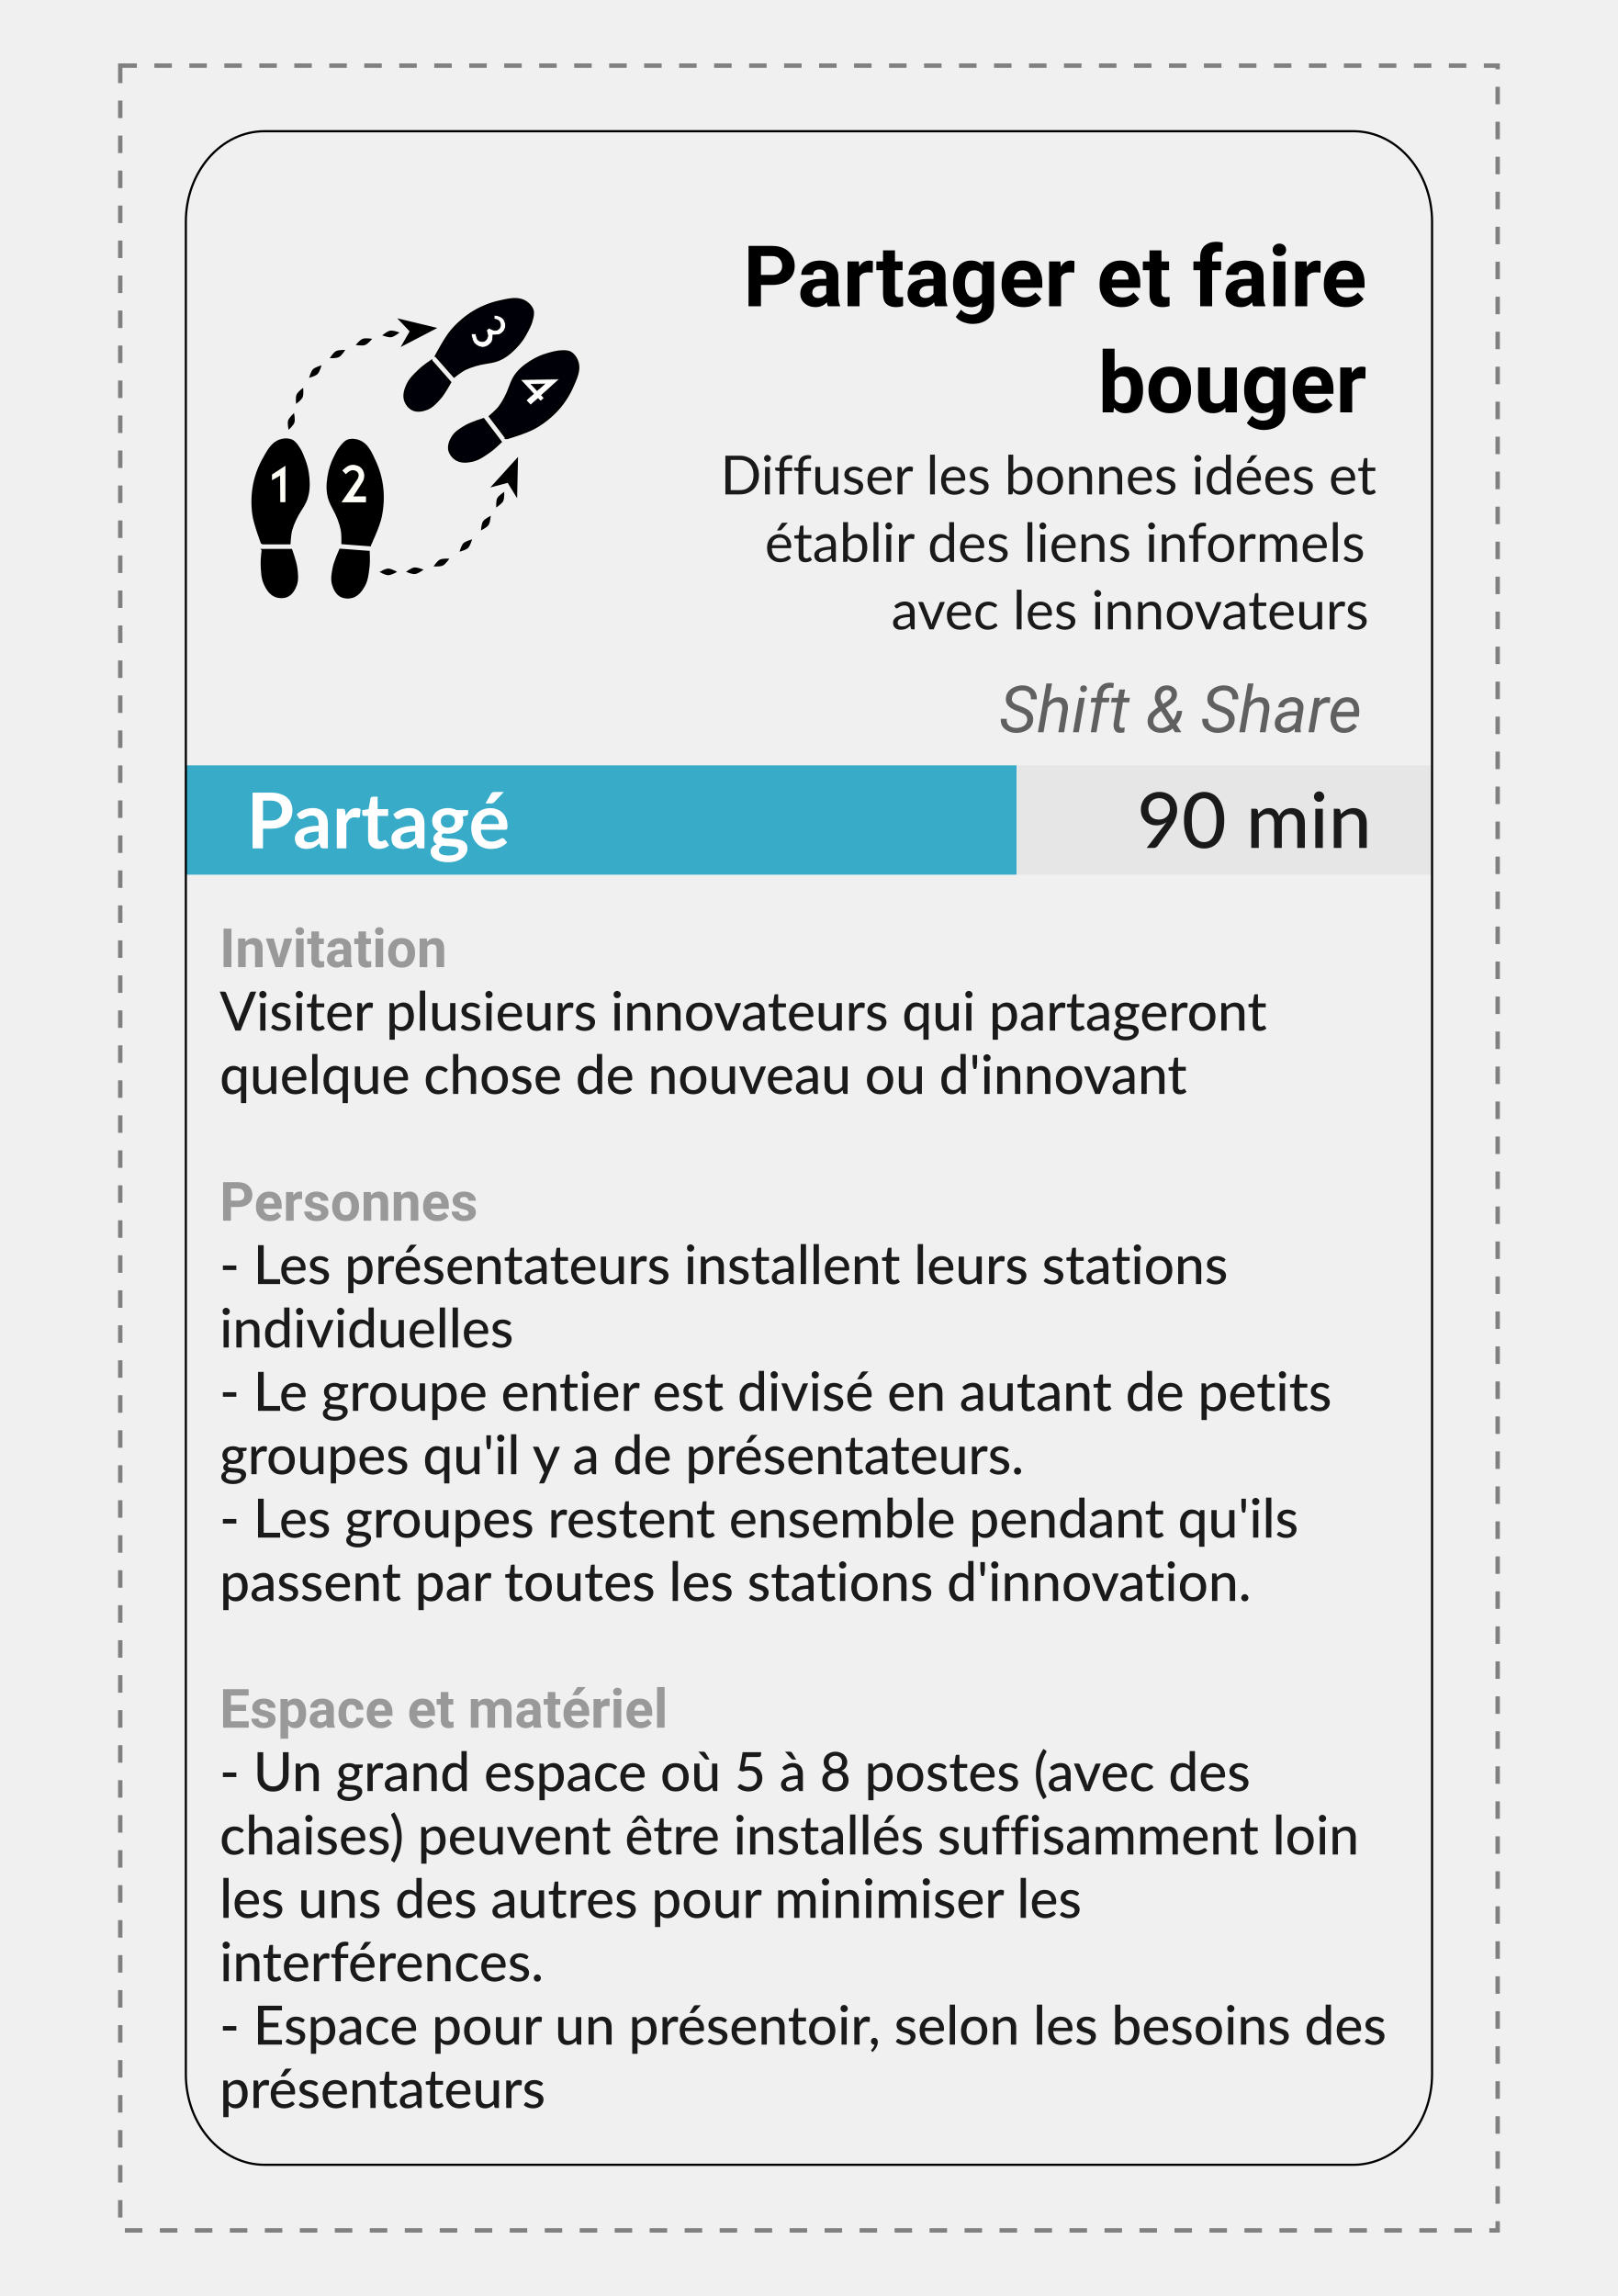
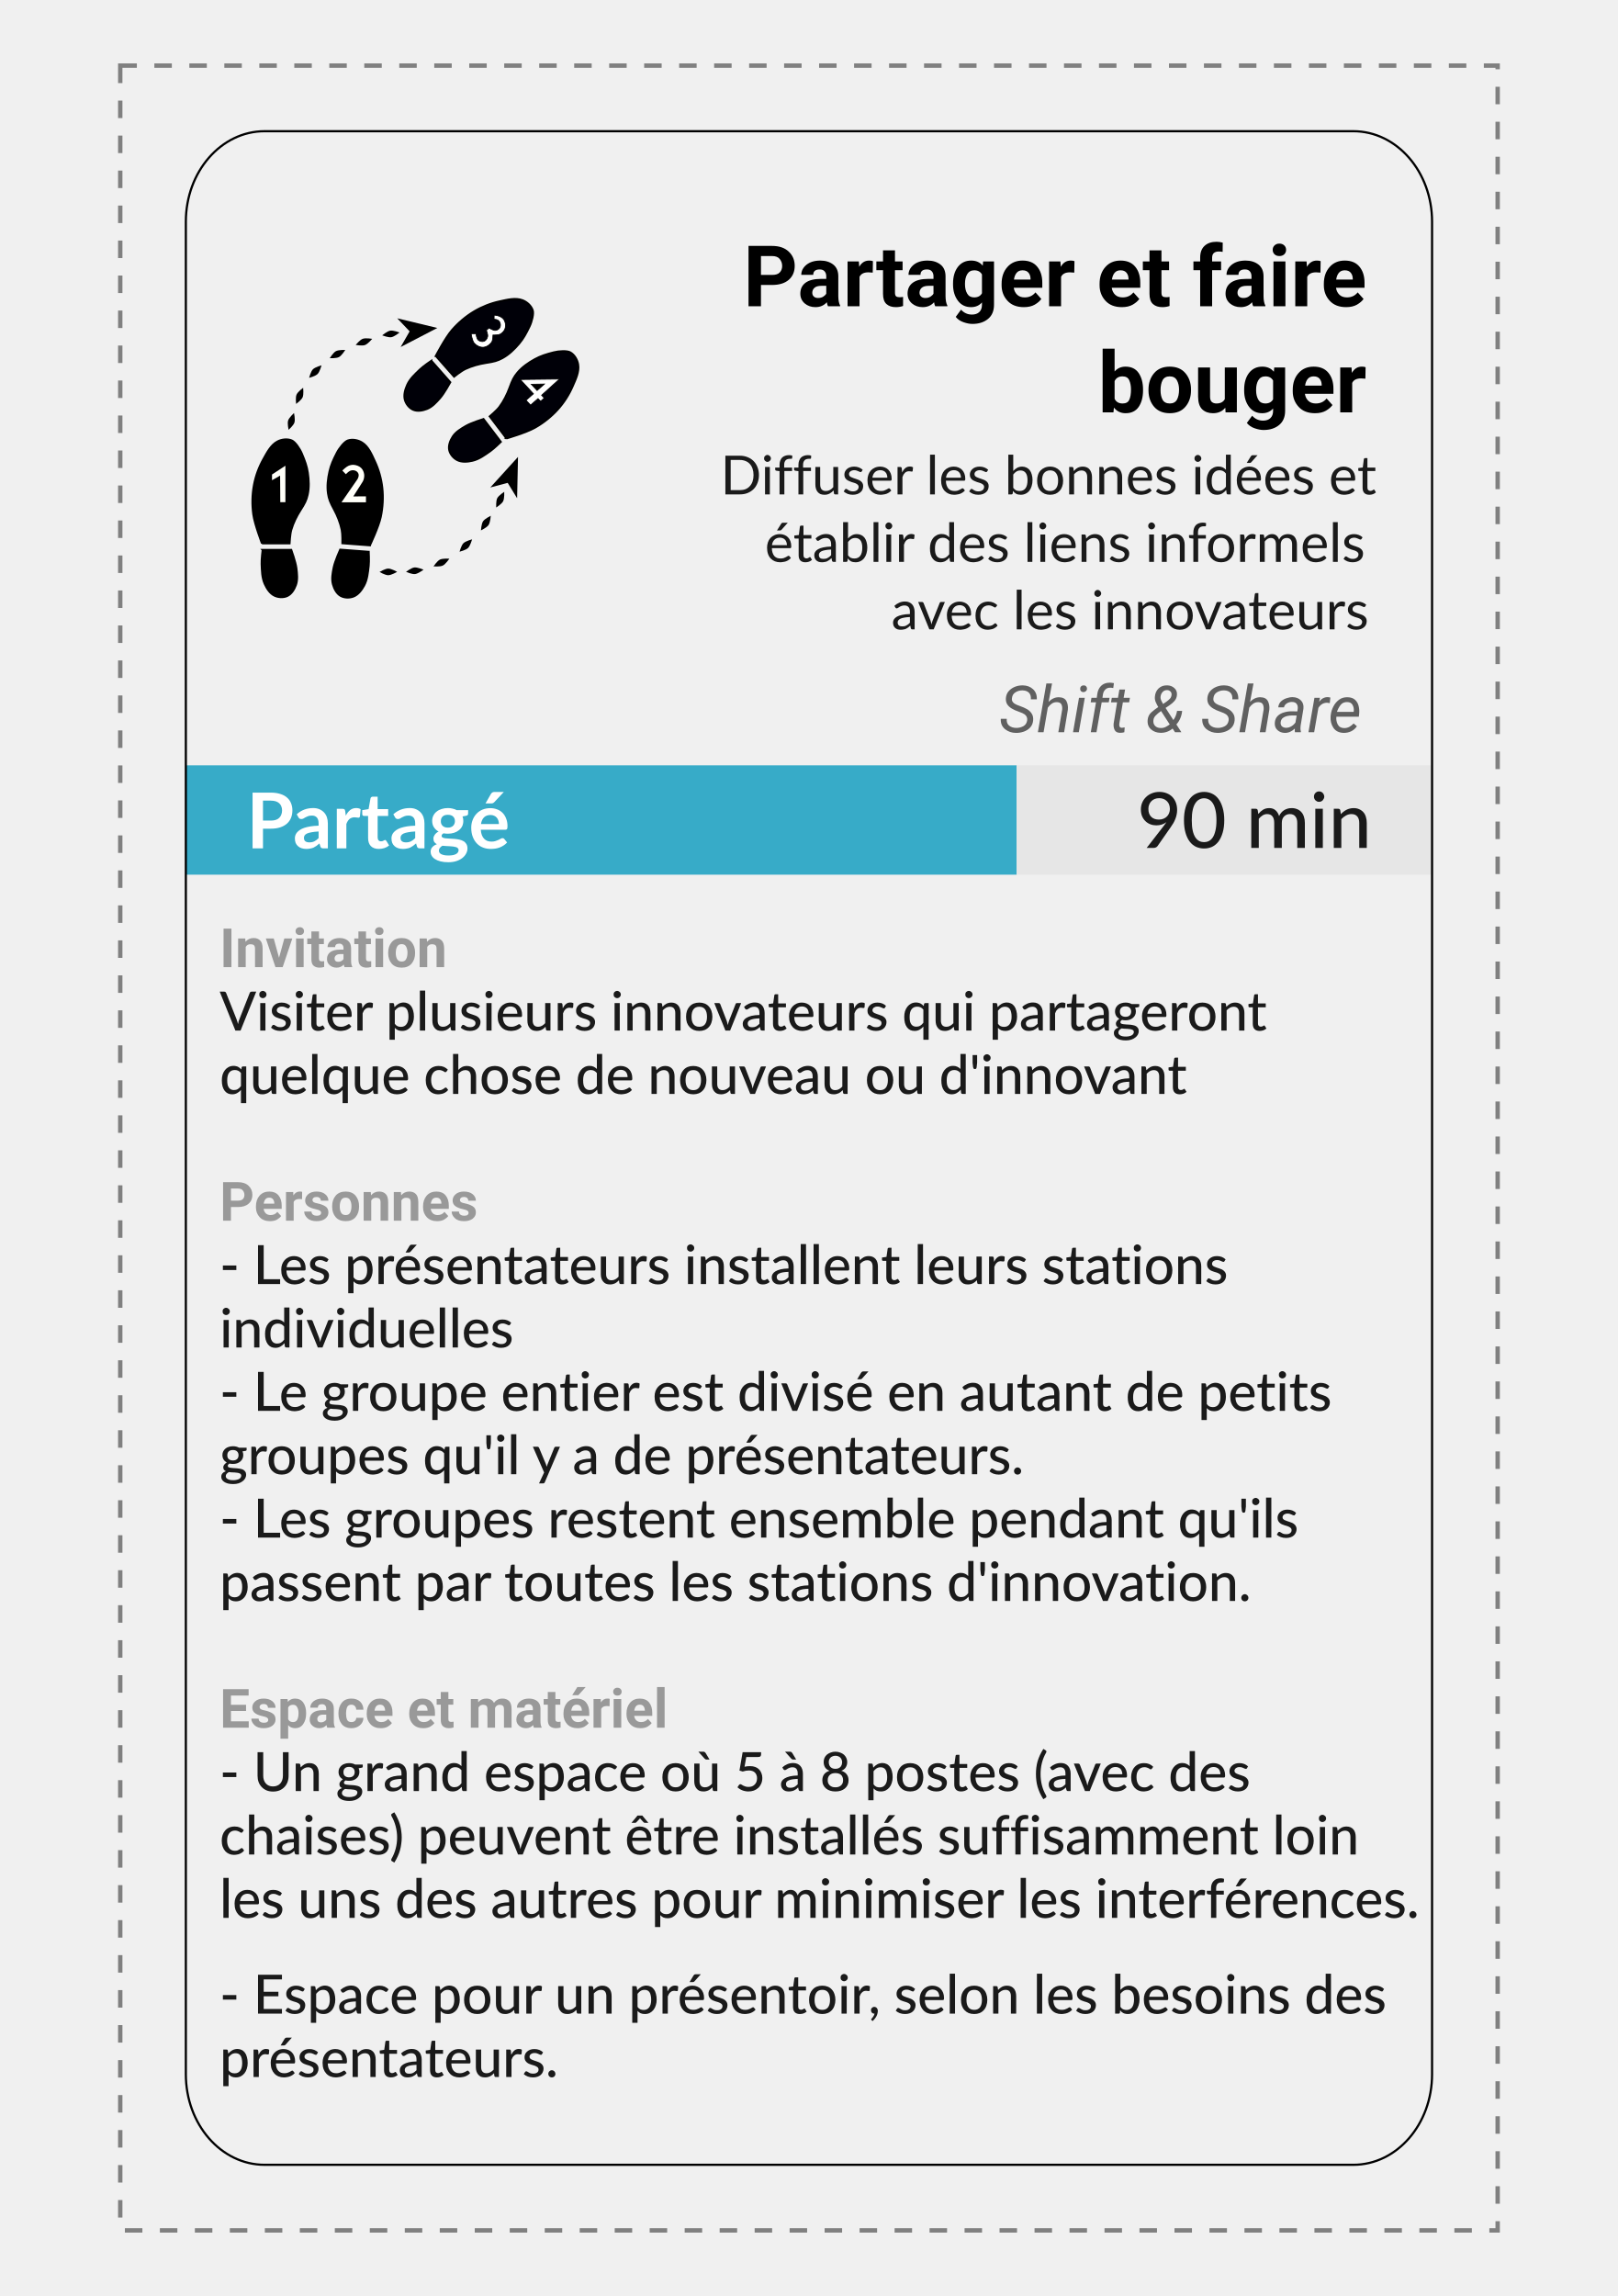
<svg xmlns="http://www.w3.org/2000/svg" width="74mm" height="105mm" viewBox="0 0 262.205 372.047" id="svg2" version="1.1" enable-background="new" style="background-color:white">
  <defs id="defs4" />
  <g id="layer1" transform="translate(0,-680.315)" style="display:inline">
    <path style="fill:none;fill-rule:evenodd;stroke:#808080;stroke-width:0.709;stroke-linecap:butt;stroke-linejoin:miter;stroke-miterlimit:4;stroke-dasharray:2.835, 2.835;stroke-dashoffset:0;stroke-opacity:1" d="M 19.488,690.945 V 1041.732 H 242.717 V 690.945 Z" id="path3350" transform="translate(4.3385302e-7)" />
  </g>
  <g id="layer6" style="display:inline">
    <path style="fill:none;fill-rule:evenodd;stroke:none;stroke-width:1px;stroke-linecap:butt;stroke-linejoin:miter;stroke-opacity:1" d="M 40.748,31.89 V 113.386 H 93.898 V 31.89 H 40.748" id="path4275" />
    <g transform="matrix(1.170957,0,0,1.170957,-106.7869,-59.83042)" id="layer14">
      <g id="g4910">
        <path style="fill:#000000;fill-opacity:1;stroke:#000000;stroke-width:0.265px;stroke-linecap:butt;stroke-linejoin:miter;stroke-opacity:1" d="m 127.543,127.189 h 3.969 c 0,0 0.603,1.659 0.709,2.528 0.095,0.774 0.194,1.605 -0.071,2.339 -0.217,0.601 -0.603,1.239 -1.181,1.512 -0.541,0.255 -1.257,0.215 -1.795,-0.047 -0.634,-0.309 -1.058,-0.987 -1.347,-1.63 -0.381,-0.851 -0.388,-1.833 -0.425,-2.764 -0.026,-0.647 0.142,-1.937 0.142,-1.937 z" id="path4731" />
        <path style="fill:#000000;fill-opacity:1;stroke:#000000;stroke-width:0.265px;stroke-linecap:butt;stroke-linejoin:miter;stroke-opacity:1" d="m 127.449,126.291 h 3.827 c 0,0 0.063,-1.264 0.236,-1.866 0.274,-0.951 0.749,-1.911 1.252,-2.693 0.623,-0.969 0.839,-1.393 1.016,-2.173 0.224,-0.991 0.173,-2.043 0.024,-3.047 -0.136,-0.914 -0.401,-1.637 -0.827,-2.646 -0.297,-0.704 -0.933,-1.624 -1.394,-1.819 -0.61,-0.259 -1.397,-0.167 -1.984,0.142 -0.927,0.488 -1.448,1.543 -1.961,2.457 -0.619,1.104 -1.065,2.324 -1.299,3.567 -0.25,1.324 -0.273,2.705 -0.095,4.04 0.187,1.393 1.205,4.04 1.205,4.04 z" id="path4733" />
        <path style="fill:#000000;fill-opacity:1;stroke:#000000;stroke-width:0.265px;stroke-linecap:butt;stroke-linejoin:miter;stroke-opacity:1" d="m 142.232,127.452 -3.957,-0.299 c 0,0 -0.726,1.609 -0.897,2.467 -0.153,0.765 -0.315,1.586 -0.106,2.337 0.171,0.616 0.508,1.281 1.064,1.597 0.521,0.295 1.237,0.309 1.794,0.088 0.655,-0.26 1.13,-0.904 1.466,-1.524 0.444,-0.819 0.525,-1.798 0.632,-2.724 0.074,-0.643 0.005,-1.942 0.005,-1.942 z" id="path4731-5" />
        <path style="fill:#000000;fill-opacity:1;stroke:#000000;stroke-width:0.265px;stroke-linecap:butt;stroke-linejoin:miter;stroke-opacity:1" d="m 142.394,126.564 -3.816,-0.288 c 0,0 0.033,-1.265 -0.095,-1.879 -0.202,-0.969 -0.603,-1.962 -1.046,-2.78 -0.548,-1.013 -0.732,-1.453 -0.849,-2.244 -0.149,-1.005 -0.019,-2.05 0.206,-3.041 0.204,-0.901 0.524,-1.602 1.024,-2.576 0.349,-0.68 1.053,-1.549 1.527,-1.709 0.628,-0.212 1.406,-0.061 1.968,0.291 0.888,0.556 1.328,1.648 1.77,2.598 0.534,1.147 0.887,2.397 1.027,3.655 0.149,1.339 0.069,2.718 -0.21,4.035 -0.291,1.375 -1.506,3.937 -1.506,3.937 z" id="path4733-9" />
        <path style="fill:#000008;fill-opacity:1;stroke:#000000;stroke-width:0.265px;stroke-linecap:butt;stroke-linejoin:miter;stroke-opacity:1" d="m 150.899,101.015 2.624,2.977 c 0,0 -0.846,1.549 -1.428,2.203 -0.518,0.583 -1.076,1.207 -1.801,1.493 -0.595,0.235 -1.328,0.367 -1.915,0.114 -0.55,-0.237 -0.993,-0.801 -1.152,-1.378 -0.187,-0.679 0.041,-1.446 0.333,-2.088 0.386,-0.849 1.118,-1.503 1.792,-2.147 0.468,-0.447 1.547,-1.175 1.547,-1.175 z" id="path4731-0" />
        <path style="fill:#000008;fill-opacity:1;stroke:#000000;stroke-width:0.265px;stroke-linecap:butt;stroke-linejoin:miter;stroke-opacity:1" d="m 151.51,100.35 2.53,2.871 c 0,0 0.989,-0.789 1.556,-1.057 0.895,-0.423 1.929,-0.701 2.848,-0.841 1.139,-0.174 1.6,-0.292 2.302,-0.675 0.892,-0.487 1.647,-1.221 2.302,-1.997 0.596,-0.706 0.962,-1.383 1.438,-2.37 0.332,-0.688 0.601,-1.774 0.443,-2.248 -0.209,-0.629 -0.799,-1.159 -1.418,-1.395 -0.979,-0.373 -2.115,-0.066 -3.14,0.153 -1.237,0.265 -2.447,0.738 -3.535,1.384 -1.158,0.688 -2.21,1.583 -3.093,2.6 -0.921,1.061 -2.234,3.575 -2.234,3.575 z" id="path4733-7" />
        <path style="fill:#000008;fill-opacity:1;stroke:#000000;stroke-width:0.265px;stroke-linecap:butt;stroke-linejoin:miter;stroke-opacity:1" d="m 160.516,112.237 -2.401,-3.16 c 0,0 -1.686,0.524 -2.442,0.965 -0.674,0.393 -1.396,0.816 -1.82,1.471 -0.348,0.537 -0.622,1.229 -0.49,1.855 0.124,0.586 0.589,1.131 1.124,1.401 0.629,0.318 1.426,0.246 2.113,0.086 0.908,-0.211 1.694,-0.799 2.458,-1.333 0.531,-0.371 1.457,-1.284 1.457,-1.284 z" id="path4731-5-8" />
        <path style="fill:#000008;fill-opacity:1;stroke:#000000;stroke-width:0.265px;stroke-linecap:butt;stroke-linejoin:miter;stroke-opacity:1" d="m 161.288,111.769 -2.315,-3.048 c 0,0 0.968,-0.814 1.343,-1.317 0.592,-0.794 1.068,-1.753 1.387,-2.626 0.395,-1.082 0.602,-1.511 1.116,-2.124 0.653,-0.778 1.522,-1.373 2.412,-1.862 0.81,-0.445 1.546,-0.67 2.607,-0.942 0.74,-0.19 1.858,-0.239 2.292,0.01 0.576,0.329 0.978,1.012 1.087,1.666 0.172,1.033 -0.353,2.086 -0.77,3.047 -0.504,1.161 -1.206,2.253 -2.055,3.192 -0.903,0.999 -1.988,1.854 -3.16,2.519 -1.222,0.694 -3.946,1.484 -3.946,1.484 z" id="path4733-9-6" />
        <path style="fill:#000000;fill-opacity:1;stroke:none;stroke-width:0.265px;stroke-linecap:butt;stroke-linejoin:miter;stroke-opacity:1" d="m 143.724,130.245 c 0,0 0.773,-0.463 1.203,-0.468 0.439,-0.005 1.236,0.451 1.236,0.451 0,0 -0.796,0.467 -1.236,0.468 -0.428,6.3e-4 -1.203,-0.451 -1.203,-0.451 z" id="path4779" />
        <path style="fill:#000000;fill-opacity:1;stroke:none;stroke-width:0.265px;stroke-linecap:butt;stroke-linejoin:miter;stroke-opacity:1" d="m 147.392,130.227 c 0,0 0.714,-0.549 1.141,-0.603 0.435,-0.056 1.28,0.306 1.28,0.306 0,0 -0.737,0.556 -1.174,0.607 -0.425,0.05 -1.247,-0.31 -1.247,-0.31 z" id="path4779-7" />
        <path style="fill:#000000;fill-opacity:1;stroke:none;stroke-width:0.265px;stroke-linecap:butt;stroke-linejoin:miter;stroke-opacity:1" d="m 151.196,129.474 c 0,0 0.498,-0.75 0.885,-0.94 0.394,-0.193 1.31,-0.125 1.31,-0.125 0,0 -0.517,0.764 -0.915,0.954 -0.386,0.185 -1.28,0.11 -1.28,0.11 z" id="path4779-4" />
        <path style="fill:#000000;fill-opacity:1;stroke:none;stroke-width:0.265px;stroke-linecap:butt;stroke-linejoin:miter;stroke-opacity:1" d="m 154.799,127.443 c 0,0 0.231,-0.871 0.536,-1.174 0.311,-0.309 1.201,-0.538 1.201,-0.538 0,0 -0.245,0.889 -0.56,1.197 -0.307,0.299 -1.177,0.515 -1.177,0.515 z" id="path4779-6" />
        <path style="fill:#000000;fill-opacity:1;stroke:none;stroke-width:0.265px;stroke-linecap:butt;stroke-linejoin:miter;stroke-opacity:1" d="m 157.761,124.492 c 0,0 0.052,-0.899 0.291,-1.257 0.243,-0.365 1.069,-0.767 1.069,-0.767 0,0 -0.062,0.92 -0.31,1.285 -0.241,0.354 -1.05,0.74 -1.05,0.74 z" id="path4779-5" />
        <path style="fill:#000000;fill-opacity:1;stroke:none;stroke-width:0.265px;stroke-linecap:butt;stroke-linejoin:miter;stroke-opacity:1" d="m 159.873,121.325 c 0,0 -0.054,-0.899 0.14,-1.283 0.198,-0.391 0.971,-0.888 0.971,-0.888 0,0 0.047,0.921 -0.156,1.312 -0.197,0.38 -0.955,0.859 -0.955,0.859 z" id="path4779-0" />
        <path style="fill:#000000;fill-opacity:1;stroke:none;stroke-width:0.265px;stroke-linecap:butt;stroke-linejoin:miter;stroke-opacity:1" d="m 144.091,97.5 c 0,0 0.692,-0.577 1.116,-0.647 0.433,-0.072 1.291,0.255 1.291,0.255 0,0 -0.714,0.584 -1.149,0.652 -0.423,0.066 -1.258,-0.261 -1.258,-0.261 z" id="path4779-55" />
        <path style="fill:#000000;fill-opacity:1;stroke:none;stroke-width:0.265px;stroke-linecap:butt;stroke-linejoin:miter;stroke-opacity:1" d="m 140.425,98.828 c 0,0 0.57,-0.698 0.973,-0.848 0.411,-0.153 1.316,0.005 1.316,0.005 0,0 -0.59,0.709 -1.004,0.859 -0.403,0.146 -1.284,-0.016 -1.284,-0.016 z" id="path4779-2" />
        <path style="fill:#000000;fill-opacity:1;stroke:none;stroke-width:0.265px;stroke-linecap:butt;stroke-linejoin:miter;stroke-opacity:1" d="m 136.834,100.666 c 0,0 0.47,-0.768 0.849,-0.972 0.386,-0.208 1.304,-0.173 1.304,-0.173 0,0 -0.489,0.783 -0.879,0.987 -0.379,0.199 -1.275,0.158 -1.275,0.158 z" id="path4779-05" />
        <path style="fill:#000000;fill-opacity:1;stroke:none;stroke-width:0.265px;stroke-linecap:butt;stroke-linejoin:miter;stroke-opacity:1" d="m 133.979,103.382 c 0,0 0.221,-0.873 0.523,-1.18 0.307,-0.313 1.194,-0.552 1.194,-0.552 0,0 -0.234,0.892 -0.546,1.203 -0.303,0.302 -1.171,0.529 -1.171,0.529 z" id="path4779-21" />
        <path style="fill:#000000;fill-opacity:1;stroke:none;stroke-width:0.265px;stroke-linecap:butt;stroke-linejoin:miter;stroke-opacity:1" d="m 132.179,106.992 c 0,0 -0.11,-0.894 0.06,-1.289 0.173,-0.403 0.913,-0.947 0.913,-0.947 0,0 0.104,0.917 -0.073,1.32 -0.173,0.392 -0.9,0.917 -0.9,0.917 z" id="path4779-1" />
        <path style="fill:#000000;fill-opacity:1;stroke:none;stroke-width:0.265px;stroke-linecap:butt;stroke-linejoin:miter;stroke-opacity:1" d="m 131.137,110.575 c 0,0 -0.196,-0.879 -0.065,-1.289 0.134,-0.418 0.818,-1.031 0.818,-1.031 0,0 0.192,0.902 0.054,1.321 -0.134,0.406 -0.807,0.999 -0.807,0.999 z" id="path4779-77" />
        <path style="fill:#000000;fill-opacity:1;stroke:none;stroke-width:0.265px;stroke-linecap:butt;stroke-linejoin:miter;stroke-opacity:1" d="m 146.648,99.116 5.076,-2.636 -5.549,-1.336 1.715,1.805 z" id="path4856" />
        <path style="fill:#000000;fill-opacity:1;stroke:none;stroke-width:0.265px;stroke-linecap:butt;stroke-linejoin:miter;stroke-opacity:1" d="m 162.767,120.044 0.123,-5.718 -3.835,4.227 2.407,-0.638 z" id="path4856-3" />
        <path style="fill:#fffff8;fill-opacity:1;stroke:none;stroke-width:0.265px;stroke-linecap:butt;stroke-linejoin:miter;stroke-opacity:1" d="m 129.988,120.586 h 0.709 v -5.044 l -1.854,1.217 v 0.791 l 1.122,-0.638 z" id="path4873" />
        <path style="fill:#fffff8;fill-opacity:1;stroke:none;stroke-width:0.1;stroke-linecap:butt;stroke-linejoin:miter;stroke-miterlimit:4;stroke-dasharray:none;stroke-opacity:1" d="m 140.095,119.791 1.752,-0.008 v 0.827 h -3.39 l 2.197,-3.177 c 0.092,-0.133 0.202,-0.409 0.183,-0.626 -0.013,-0.155 -0.094,-0.312 -0.207,-0.419 -0.134,-0.127 -0.325,-0.197 -0.508,-0.219 -0.163,-0.019 -0.335,0.015 -0.484,0.083 -0.224,0.102 -0.573,0.467 -0.573,0.467 l -0.49,-0.508 c 0,0 0.501,-0.497 0.816,-0.638 0.25,-0.112 0.536,-0.179 0.808,-0.147 0.359,0.042 0.736,0.182 0.992,0.437 0.239,0.237 0.379,0.586 0.413,0.921 0.034,0.333 -0.069,0.746 -0.219,0.98 z" id="path4875" />
        <path style="fill:#ffffff;fill-opacity:1;stroke:#000000;stroke-width:0.1;stroke-linecap:butt;stroke-linejoin:miter;stroke-miterlimit:4;stroke-dasharray:none;stroke-opacity:1" d="m 159.589,94.707 -0.012,0.573 c 0,0 0.58,-0.047 0.803,0.419 0.112,0.235 0.112,0.533 -0.012,0.75 -0.118,0.206 -0.372,0.351 -0.608,0.372 -0.314,0.028 -0.88,-0.343 -0.88,-0.343 l -0.366,0.325 c 0,0 0.244,0.584 0.177,0.874 -0.06,0.263 -0.238,0.548 -0.49,0.644 -0.259,0.098 -0.605,0.021 -0.815,-0.159 -0.239,-0.206 -0.319,-0.892 -0.319,-0.892 l -0.661,-1.2e-5 c 0,0 0.135,0.99 0.452,1.338 0.301,0.329 0.78,0.57 1.225,0.54 0.45,-0.03 0.898,-0.334 1.154,-0.705 0.19,-0.275 0.185,-0.984 0.185,-0.984 0,0 0.732,0.029 1.034,-0.144 0.311,-0.178 0.585,-0.493 0.667,-0.842 0.096,-0.406 0.018,-0.896 -0.256,-1.226 -0.43,-0.518 -1.28,-0.541 -1.28,-0.541 z" id="path4877" />
        <path style="fill:#ffffff;fill-opacity:1;stroke:#000000;stroke-width:0.1;stroke-linecap:butt;stroke-linejoin:miter;stroke-miterlimit:4;stroke-dasharray:none;stroke-opacity:1" d="m 164.627,107.151 1.028,-0.895 0.371,0.365 0.486,-0.447 -0.361,-0.385 2.469,-2.239 -5.411,0.063 1.819,1.973 -1.021,0.898 z" id="path4879" />
        <path style="fill:#000000;fill-opacity:1;stroke:#000000;stroke-width:0.1;stroke-linecap:butt;stroke-linejoin:miter;stroke-miterlimit:4;stroke-dasharray:none;stroke-opacity:1" d="m 164.722,104.27 1.829,-0.033 -1.019,0.902 z" id="path4881" />
      </g>
    </g>
  </g>
  <g id="layer9" style="display:inline">
    <path style="fill:none;fill-rule:evenodd;stroke:none;stroke-width:1px;stroke-linecap:butt;stroke-linejoin:miter;stroke-opacity:1" d="M 109.843,113.386 H 221.457 V 31.89 H 109.843 Z" id="path4349_sasf" />
    <text xml:space="preserve" style="font-style:normal;font-weight:normal;line-height:0.01%;font-family:sans-serif;text-align:start;letter-spacing:0px;word-spacing:0px;text-anchor:start;fill:#000000;fill-opacity:1;stroke:none;stroke-width:1px;stroke-linecap:butt;stroke-linejoin:miter;stroke-opacity:1" x="-46.215" y="49.629" id="text61">
      <tspan x="120.433" y="49.629" id="tspan52">
        <tspan x="120.433" y="49.629" style="font-weight:bold;font-size:13.75px;line-height:1.25;font-family:Roboto;-inkscape-font-specification:'Roboto Bold';text-align:start;text-anchor:start" id="tspan51">Partager et faire </tspan>
      </tspan>
      <tspan x="177.951" y="66.816" id="tspan55">
        <tspan x="177.951" y="66.816" style="font-weight:bold;font-size:13.75px;line-height:1.25;font-family:Roboto;-inkscape-font-specification:'Roboto Bold';text-align:start;text-anchor:start" id="tspan53">bouger</tspan>
        <tspan dx="0" x="221.457" y="66.816" style="font-weight:bold;font-size:13.75px;line-height:1.25;font-family:Roboto;-inkscape-font-specification:'Roboto Bold';text-align:start;text-anchor:start" id="tspan54" />
      </tspan>
      <tspan x="116.763" y="80.11" id="tspan57">
        <tspan x="116.763" y="80.11" style="font-size:8.75px;line-height:125%;font-family:Lato;-inkscape-font-specification:Lato;text-align:start;text-anchor:start;fill:#1a1a1a" id="tspan56">Diffuser les bonnes idées et </tspan>
      </tspan>
      <tspan x="123.955" y="91.047" id="tspan59">
        <tspan x="123.955" y="91.047" style="font-size:8.75px;line-height:125%;font-family:Lato;-inkscape-font-specification:Lato;text-align:start;text-anchor:start;fill:#1a1a1a" id="tspan58">établir des liens informels </tspan>
      </tspan>
      <tspan x="144.448" y="101.985" id="tspan61">
        <tspan x="144.448" y="101.985" style="font-size:8.75px;line-height:125%;font-family:Lato;-inkscape-font-specification:Lato;text-align:start;text-anchor:start;fill:#1a1a1a" id="tspan60">avec les innovateurs</tspan>
      </tspan>
    </text>
    <text xml:space="preserve" style="font-style:italic;font-variant:normal;font-weight:normal;font-stretch:normal;font-size:10.547px;line-height:1.15;font-family:Roboto;-inkscape-font-specification:'Roboto, Italic';font-variant-ligatures:normal;font-variant-caps:normal;font-variant-numeric:normal;font-variant-east-asian:normal;font-variation-settings:normal;direction:ltr;display:inline;vector-effect:none;fill:#000000;fill-opacity:0.6;stroke:none;stroke-width:0.938px;stroke-linecap:butt;stroke-linejoin:miter;stroke-miterlimit:4;stroke-dasharray:none;stroke-dashoffset:0;stroke-opacity:1;-inkscape-stroke:none;enable-background:new;stop-color:#000000" x="161.954" y="118.654" id="text5">
      <tspan id="tspan5" x="161.954" y="118.654" style="stroke-width:0.938px">Shift &amp; Share</tspan>
    </text>
  </g>
  <g id="layer8" style="display:inline">
    <rect style="display:inline;fill:#37abc8;fill-opacity:1;stroke:none;stroke-width:1;stroke-miterlimit:4;stroke-dasharray:none;stroke-dashoffset:0;stroke-opacity:1" id="rect4178" width="134.646" height="17.717" x="30.118" y="124.016" />
    <text xml:space="preserve" style="font-style:normal;font-weight:normal;line-height:0%;font-family:sans-serif;letter-spacing:0px;word-spacing:0px;display:inline;fill:#000000;fill-opacity:1;stroke:none;stroke-width:1px;stroke-linecap:butt;stroke-linejoin:miter;stroke-opacity:1" x="39.935" y="137.468" id="text4180">
      <tspan id="tspan4182" x="39.935" y="137.468" style="font-style:normal;font-variant:normal;font-weight:bold;font-stretch:normal;font-size:12.5px;line-height:1.25;font-family:Lato;-inkscape-font-specification:'Lato Bold';fill:#ffffff">Partagé</tspan>
    </text>
    <rect y="124.016" x="164.764" height="17.717" width="67.323" id="rect4191" style="display:inline;fill:#e6e6e6;fill-opacity:1;stroke:none;stroke-width:1;stroke-miterlimit:4;stroke-dasharray:none;stroke-dashoffset:0;stroke-opacity:1" />
    <text xml:space="preserve" style="font-style:normal;font-weight:normal;line-height:0%;font-family:sans-serif;letter-spacing:0px;word-spacing:0px;fill:#1a1a1a;fill-opacity:1;stroke:none;stroke-width:1px;stroke-linecap:butt;stroke-linejoin:miter;stroke-opacity:1" x="184.268" y="137.396" id="text4193">
      <tspan id="tspan4195" x="184.268" y="137.396" style="font-style:normal;font-variant:normal;font-weight:500;font-stretch:normal;font-size:12.5px;line-height:1.25;font-family:Lato;-inkscape-font-specification:'Lato Medium';fill:#1a1a1a">90 min</tspan>
    </text>
  </g>
  <g id="layer5" style="display:inline">
    <rect style="fill:none;fill-opacity:1;stroke:#000000;stroke-width:0.354;stroke-miterlimit:4;stroke-dasharray:none;stroke-dashoffset:0;stroke-opacity:1" id="rect4187" width="201.969" height="329.528" x="30.118" y="21.26" ry="14.674" rx="12.764" />
  </g>
  <g id="layer4" style="display:inline">
    <path style="fill:none;fill-rule:evenodd;stroke:none;stroke-width:1.056px;stroke-linecap:butt;stroke-linejoin:miter;stroke-opacity:1" d="M 35.592,148.143 V 345.314 H 227.55 V 148.143 Z" id="path4305_sasf" />
    <text xml:space="preserve" style="font-style:normal;font-weight:normal;font-size:12.041px;line-height:0.85;font-family:sans-serif;letter-spacing:0px;word-spacing:0px;fill:#000000;fill-opacity:1;stroke:none;stroke-width:1.003px;stroke-linecap:butt;stroke-linejoin:miter;stroke-opacity:1" x="35.713" y="156.186" id="text50" transform="scale(0.9965886,1.003423)">
      <tspan x="35.713" y="156.186" id="tspan3" style="stroke-width:1.003px">
        <tspan x="35.713" y="156.186" style="font-weight:bold;font-size:8.75px;font-family:Roboto;-inkscape-font-specification:'Roboto Bold';fill:#999999;stroke-width:1.003px" id="tspan1">Invitation</tspan>
        <tspan dx="0" x="72.678" y="156.186" style="font-weight:bold;font-size:8.75px;font-family:Roboto;-inkscape-font-specification:'Roboto Bold';fill:#999999;stroke-width:1.003px" id="tspan2" />
      </tspan>
      <tspan x="35.713" y="166.421" id="tspan6" style="stroke-width:1.003px">
        <tspan x="35.713" y="166.421" style="font-weight:500;font-size:8.75px;font-family:Lato;-inkscape-font-specification:'Lato Medium';fill:#1a1a1a;stroke-width:1.003px" id="tspan4">Visiter plusieurs innovateurs qui partageront </tspan>
      </tspan>
      <tspan x="35.713" y="176.656" id="tspan9" style="stroke-width:1.003px">
        <tspan x="35.713" y="176.656" style="font-weight:500;font-size:8.75px;font-family:Lato;-inkscape-font-specification:'Lato Medium';fill:#1a1a1a;stroke-width:1.003px" id="tspan7">quelque chose de nouveau ou d'innovant</tspan>
        <tspan dx="0" x="190.002" y="176.656" style="font-weight:500;font-size:8.75px;font-family:Lato;-inkscape-font-specification:'Lato Medium';fill:#1a1a1a;stroke-width:1.003px" id="tspan8" />
      </tspan>
      <tspan x="35.713" y="186.891" id="tspan12" style="stroke-width:1.003px">
        <tspan x="35.713" y="186.891" style="font-weight:500;font-size:8.75px;font-family:Lato;-inkscape-font-specification:'Lato Medium';fill:#1a1a1a;stroke-width:1.003px" id="tspan10"> </tspan>
        <tspan dx="0" x="37.402" y="186.891" style="font-weight:500;font-size:8.75px;font-family:Lato;-inkscape-font-specification:'Lato Medium';fill:#1a1a1a;stroke-width:1.003px" id="tspan11" />
      </tspan>
      <tspan x="35.713" y="197.126" id="tspan15" style="stroke-width:1.003px">
        <tspan x="35.713" y="197.126" style="font-weight:bold;font-size:8.75px;font-family:Roboto;-inkscape-font-specification:'Roboto Bold';fill:#999999;stroke-width:1.003px" id="tspan13">Personnes</tspan>
        <tspan dx="0" x="77.698" y="197.126" style="font-weight:bold;font-size:8.75px;font-family:Roboto;-inkscape-font-specification:'Roboto Bold';fill:#999999;stroke-width:1.003px" id="tspan14" />
      </tspan>
      <tspan x="35.713" y="207.361" id="tspan17" style="stroke-width:1.003px">
        <tspan x="35.713" y="207.361" style="font-weight:500;font-size:8.75px;font-family:Lato;-inkscape-font-specification:'Lato Medium';fill:#1a1a1a;stroke-width:1.003px" id="tspan16">- Les présentateurs installent leurs stations </tspan>
      </tspan>
      <tspan x="35.713" y="217.596" id="tspan20" style="stroke-width:1.003px">
        <tspan x="35.713" y="217.596" style="font-weight:500;font-size:8.75px;font-family:Lato;-inkscape-font-specification:'Lato Medium';fill:#1a1a1a;stroke-width:1.003px" id="tspan18">individuelles</tspan>
        <tspan dx="0" x="83.873" y="217.596" style="font-weight:500;font-size:8.75px;font-family:Lato;-inkscape-font-specification:'Lato Medium';fill:#1a1a1a;stroke-width:1.003px" id="tspan19" />
      </tspan>
      <tspan x="35.713" y="227.831" id="tspan22" style="stroke-width:1.003px">
        <tspan x="35.713" y="227.831" style="font-weight:500;font-size:8.75px;font-family:Lato;-inkscape-font-specification:'Lato Medium';fill:#1a1a1a;stroke-width:1.003px" id="tspan21">- Le groupe entier est divisé en autant de petits </tspan>
      </tspan>
      <tspan x="35.713" y="238.066" id="tspan25" style="stroke-width:1.003px">
        <tspan x="35.713" y="238.066" style="font-weight:500;font-size:8.75px;font-family:Lato;-inkscape-font-specification:'Lato Medium';fill:#1a1a1a;stroke-width:1.003px" id="tspan23">groupes qu'il y a de présentateurs.</tspan>
        <tspan dx="0" x="165.519" y="238.066" style="font-weight:500;font-size:8.75px;font-family:Lato;-inkscape-font-specification:'Lato Medium';fill:#1a1a1a;stroke-width:1.003px" id="tspan24" />
      </tspan>
      <tspan x="35.713" y="248.3" id="tspan27" style="stroke-width:1.003px">
        <tspan x="35.713" y="248.3" style="font-weight:500;font-size:8.75px;font-family:Lato;-inkscape-font-specification:'Lato Medium';fill:#1a1a1a;stroke-width:1.003px" id="tspan26">- Les groupes restent ensemble pendant qu'ils </tspan>
      </tspan>
      <tspan x="35.713" y="258.535" id="tspan30" style="stroke-width:1.003px">
        <tspan x="35.713" y="258.535" style="font-weight:500;font-size:8.75px;font-family:Lato;-inkscape-font-specification:'Lato Medium';fill:#1a1a1a;stroke-width:1.003px" id="tspan28">passent par toutes les stations d'innovation.</tspan>
        <tspan dx="0" x="201.945" y="258.535" style="font-weight:500;font-size:8.75px;font-family:Lato;-inkscape-font-specification:'Lato Medium';fill:#1a1a1a;stroke-width:1.003px" id="tspan29" />
      </tspan>
      <tspan x="35.713" y="268.77" id="tspan33" style="stroke-width:1.003px">
        <tspan x="35.713" y="268.77" style="font-weight:500;font-size:8.75px;font-family:Lato;-inkscape-font-specification:'Lato Medium';fill:#1a1a1a;stroke-width:1.003px" id="tspan31"> </tspan>
        <tspan dx="0" x="37.402" y="268.77" style="font-weight:500;font-size:8.75px;font-family:Lato;-inkscape-font-specification:'Lato Medium';fill:#1a1a1a;stroke-width:1.003px" id="tspan32" />
      </tspan>
      <tspan x="35.713" y="279.005" id="tspan36" style="stroke-width:1.003px">
        <tspan x="35.713" y="279.005" style="font-weight:bold;font-size:8.75px;font-family:Roboto;-inkscape-font-specification:'Roboto Bold';fill:#999999;stroke-width:1.003px" id="tspan34">Espace et matériel</tspan>
        <tspan dx="0" x="108.601" y="279.005" style="font-weight:bold;font-size:8.75px;font-family:Roboto;-inkscape-font-specification:'Roboto Bold';fill:#999999;stroke-width:1.003px" id="tspan35" />
      </tspan>
      <tspan x="35.713" y="289.24" id="tspan38" style="stroke-width:1.003px">
        <tspan x="35.713" y="289.24" style="font-weight:500;font-size:8.75px;font-family:Lato;-inkscape-font-specification:'Lato Medium';fill:#1a1a1a;stroke-width:1.003px" id="tspan37">- Un grand espace où 5 à 8 postes (avec des </tspan>
      </tspan>
      <tspan x="35.713" y="299.475" id="tspan40" style="stroke-width:1.003px">
        <tspan x="35.713" y="299.475" style="font-weight:500;font-size:8.75px;font-family:Lato;-inkscape-font-specification:'Lato Medium';fill:#1a1a1a;stroke-width:1.003px" id="tspan39">chaises) peuvent être installés suffisamment loin </tspan>
      </tspan>
      <tspan x="35.713" y="309.71" id="tspan42" style="stroke-width:1.003px">
-         <tspan x="35.713" y="309.71" style="font-weight:500;font-size:8.75px;font-family:Lato;-inkscape-font-specification:'Lato Medium';fill:#1a1a1a;stroke-width:1.003px" id="tspan41">les uns des autres pour minimiser les </tspan>
-       </tspan>
-       <tspan x="35.713" y="319.945" id="tspan45" style="stroke-width:1.003px">
-         <tspan x="35.713" y="319.945" style="font-weight:500;font-size:8.75px;font-family:Lato;-inkscape-font-specification:'Lato Medium';fill:#1a1a1a;stroke-width:1.003px" id="tspan43">interférences.</tspan>
-         <tspan dx="0" x="89.027" y="319.945" style="font-weight:500;font-size:8.75px;font-family:Lato;-inkscape-font-specification:'Lato Medium';fill:#1a1a1a;stroke-width:1.003px" id="tspan44" />
+         <tspan x="35.713" y="309.71" style="font-weight:500;font-size:8.75px;font-family:Lato;-inkscape-font-specification:'Lato Medium';fill:#1a1a1a;stroke-width:1.003px" id="tspan41">les uns des autres pour minimiser les interférences.</tspan>
      </tspan>
      <tspan x="35.713" y="330.18" id="tspan47" style="stroke-width:1.003px">
-         <tspan x="35.713" y="330.18" style="font-weight:500;font-size:8.75px;font-family:Lato;-inkscape-font-specification:'Lato Medium';fill:#1a1a1a;stroke-width:1.003px" id="tspan46">- Espace pour un présentoir, selon les besoins des </tspan>
+         <tspan x="35.713" y="325.18" style="font-weight:500;font-size:8.75px;font-family:Lato;-inkscape-font-specification:'Lato Medium';fill:#1a1a1a;stroke-width:1.003px" id="tspan46">- Espace pour un présentoir, selon les besoins des </tspan>
      </tspan>
      <tspan x="35.713" y="340.415" id="tspan50" style="stroke-width:1.003px">
-         <tspan x="35.713" y="340.415" style="font-weight:500;font-size:8.75px;font-family:Lato;-inkscape-font-specification:'Lato Medium';fill:#1a1a1a;stroke-width:1.003px" id="tspan48">présentateurs </tspan>
+         <tspan x="35.713" y="335.415" style="font-weight:500;font-size:8.75px;font-family:Lato;-inkscape-font-specification:'Lato Medium';fill:#1a1a1a;stroke-width:1.003px" id="tspan48">présentateurs.</tspan>
        <tspan dx="0" x="91.328" y="340.415" style="font-weight:500;font-size:8.75px;font-family:Lato;-inkscape-font-specification:'Lato Medium';fill:#1a1a1a;stroke-width:1.003px" id="tspan49" />
      </tspan>
    </text>
  </g>
</svg>
